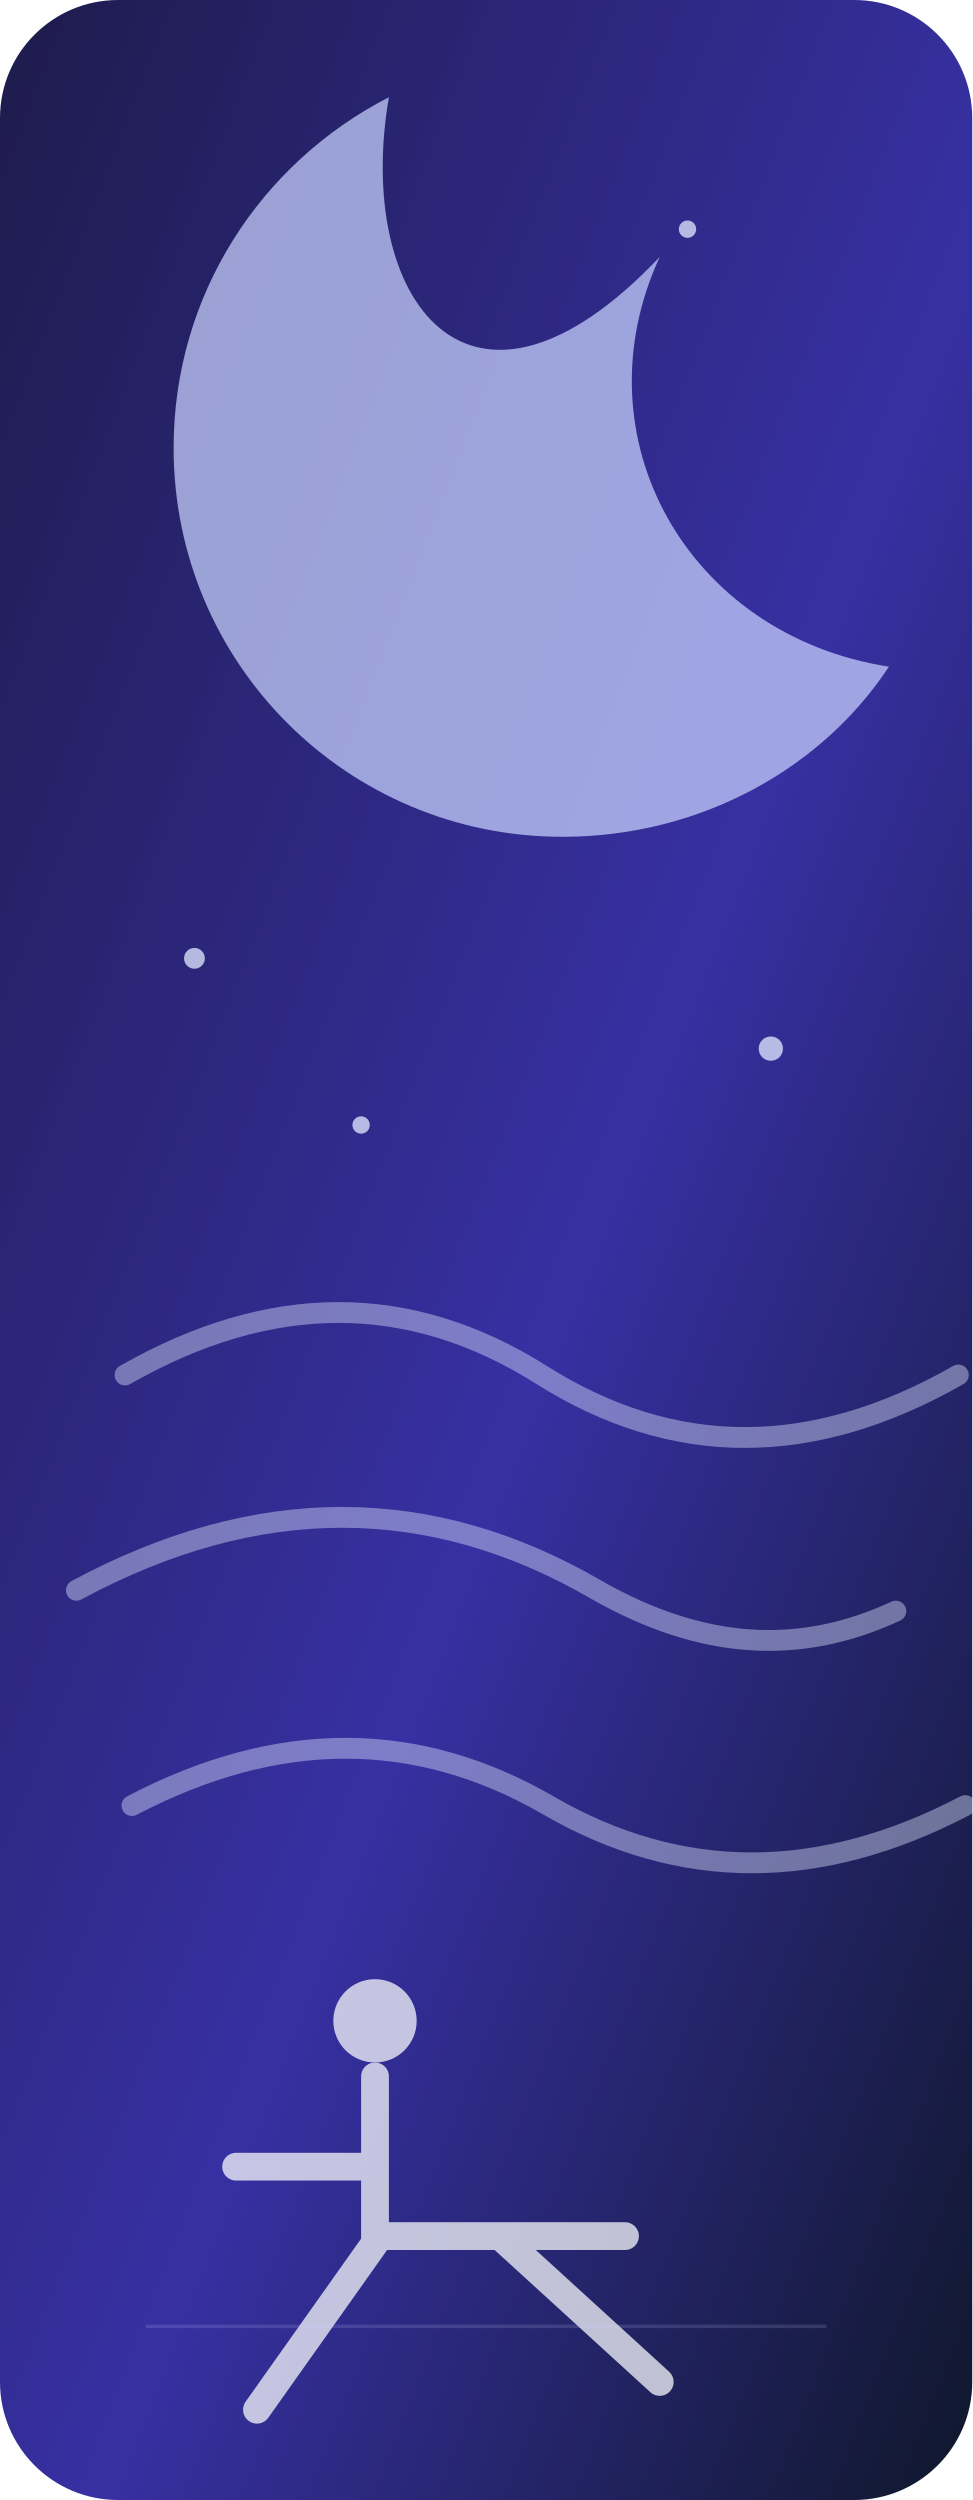
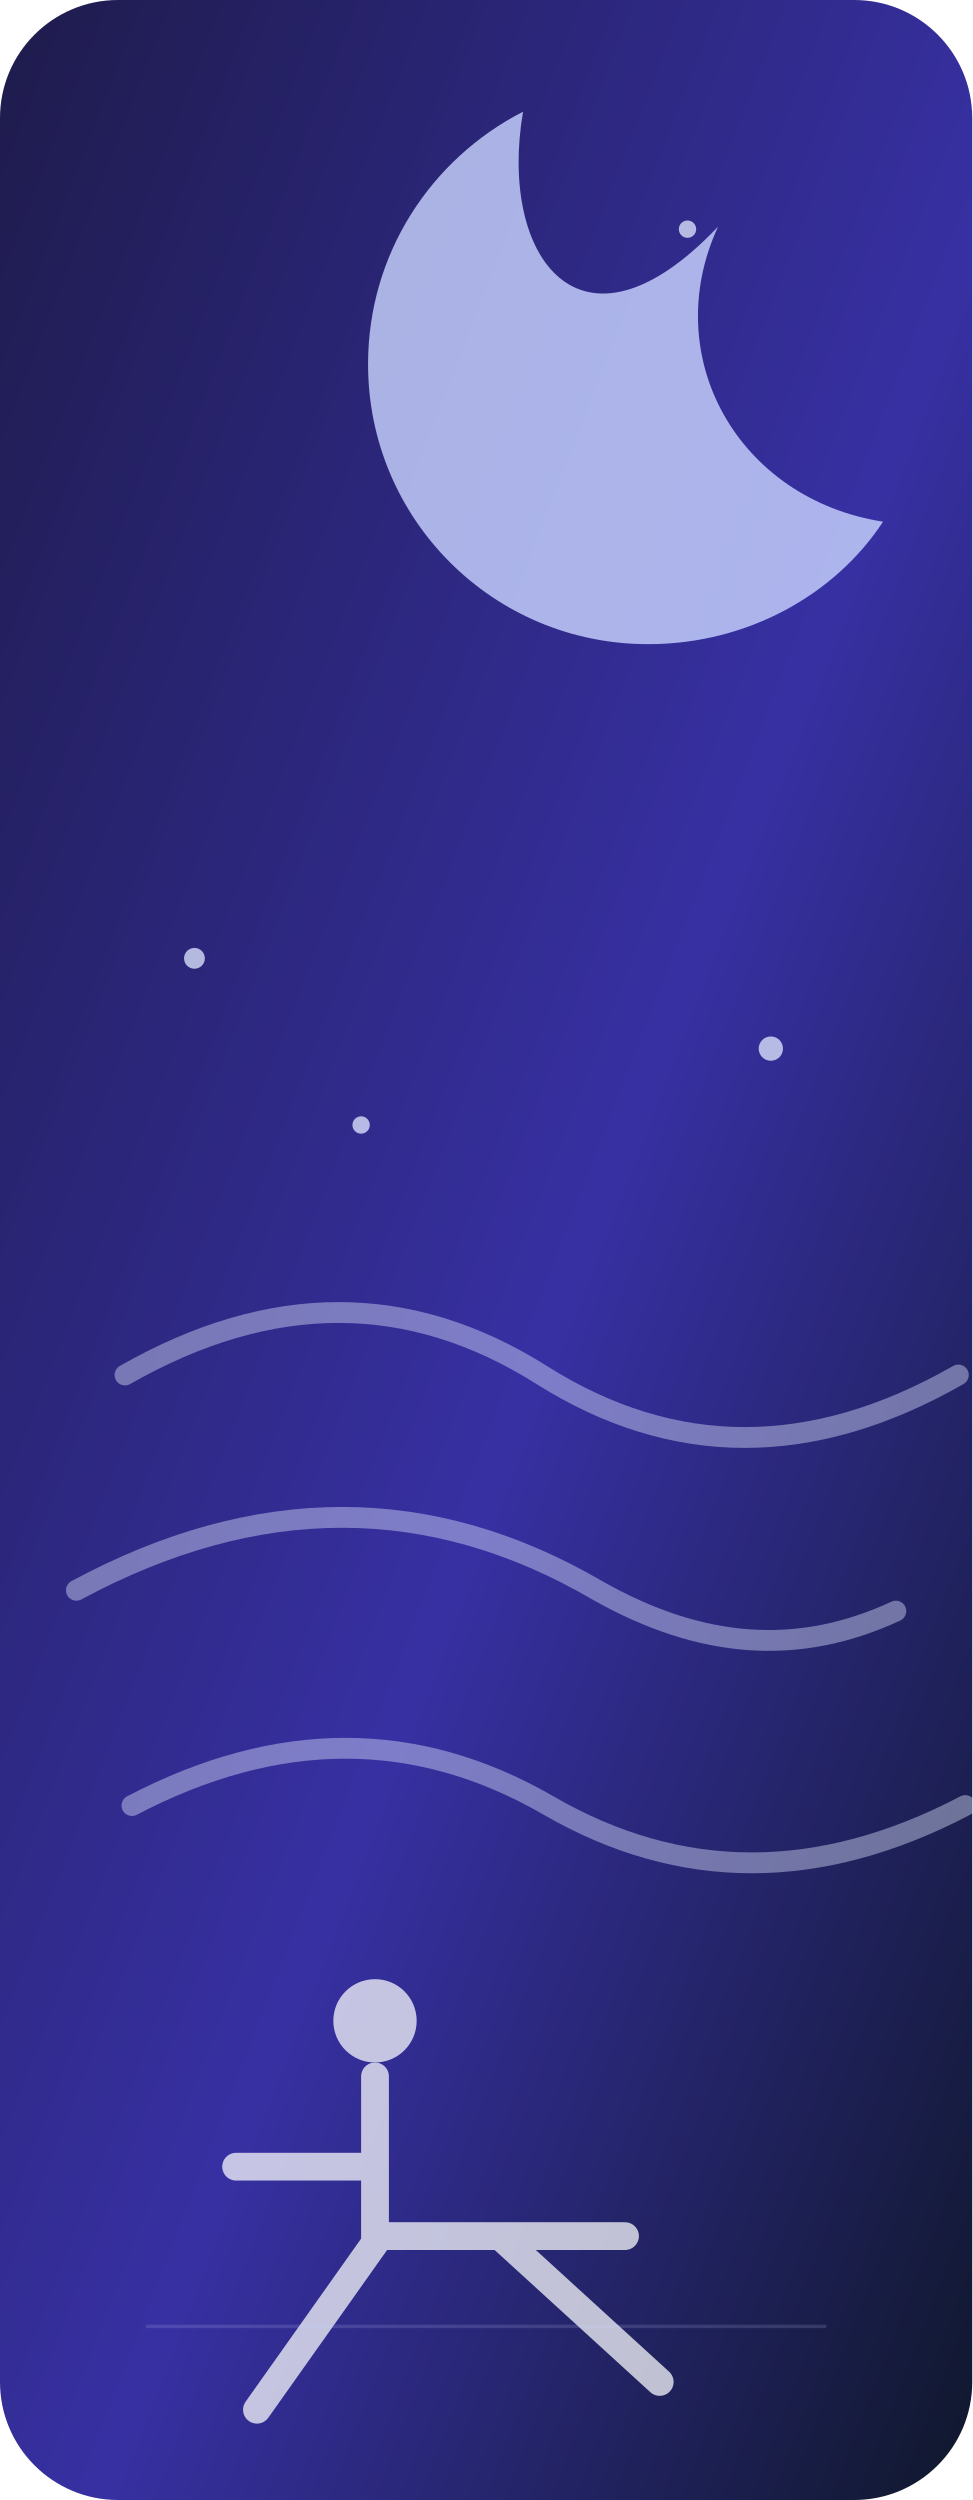
<svg xmlns="http://www.w3.org/2000/svg" viewBox="0 0 280 720" role="img" aria-labelledby="title desc">
  <defs>
    <linearGradient id="bg" x1="0" x2="1" y1="0" y2="1">
      <stop offset="0" stop-color="#1e1b4b" />
      <stop offset=".55" stop-color="#3730a3" />
      <stop offset="1" stop-color="#0f172a" />
    </linearGradient>
  </defs>
  <rect width="280" height="720" rx="34" fill="url(#bg)" />
-   <path d="M190 74c-24 52 8 109 66 118-19 29-54 49-94 49-62 0-112-50-112-112 0-44 25-82 62-101-10 58 23 104 78 46Z" fill="#c7d2fe" opacity=".72" />
+   <path transform="translate(70 12) scale(.72)" d="M190 74c-24 52 8 109 66 118-19 29-54 49-94 49-62 0-112-50-112-112 0-44 25-82 62-101-10 58 23 104 78 46Z" fill="#c7d2fe" opacity=".82" />
  <g fill="#e0e7ff" opacity=".76">
    <circle cx="56" cy="276" r="3" />
    <circle cx="104" cy="324" r="2.5" />
    <circle cx="222" cy="302" r="3.5" />
    <circle cx="198" cy="66" r="2.5" />
  </g>
  <path d="M36 396c42-24 82-24 120 0s78 24 120 0M22 458c52-28 102-28 150 0 30 17 58 19 86 6M38 520c42-22 82-22 120 0s78 22 120 0" fill="none" stroke="#e0e7ff" stroke-width="6" stroke-linecap="round" opacity=".42" />
  <g transform="translate(56 560)" fill="none" stroke="#f8fafc" stroke-linecap="round" stroke-linejoin="round" opacity=".74">
    <circle cx="52" cy="22" r="12" fill="#f8fafc" stroke="none" />
    <path d="M52 38v48M52 64H12M52 84h72M88 84l46 42M52 86l-34 48" stroke-width="8" />
  </g>
  <path d="M42 670h196" stroke="#c7d2fe" stroke-width="1" opacity=".16" />
</svg>
